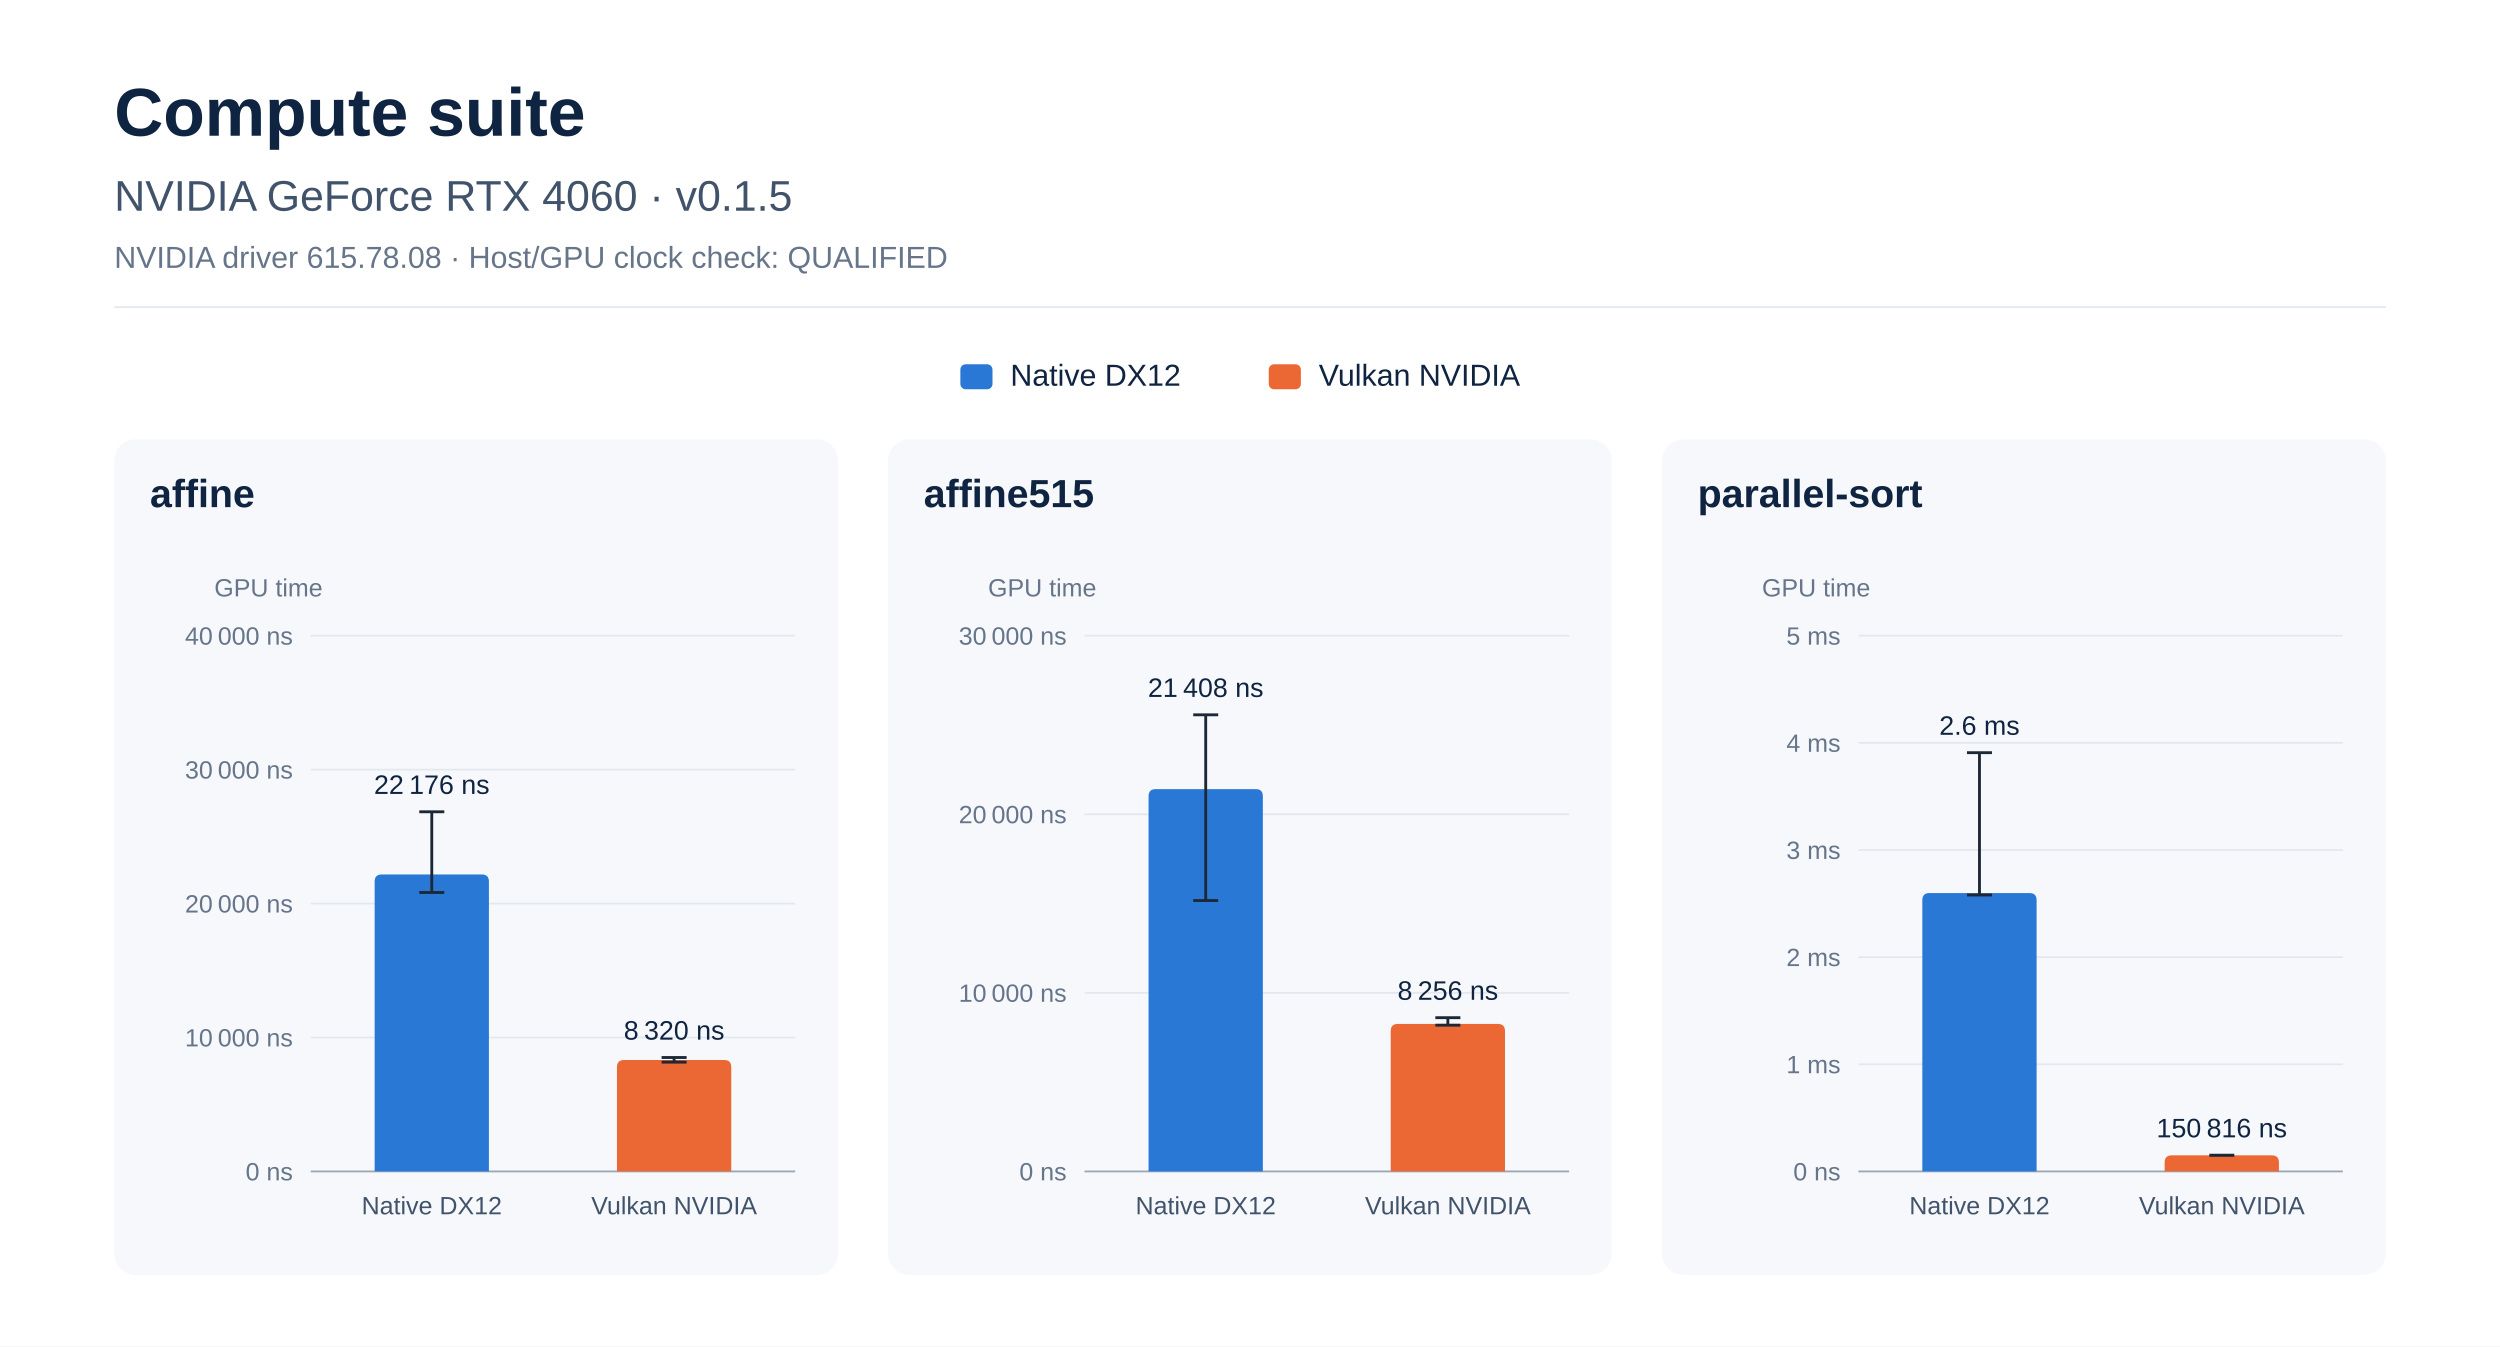
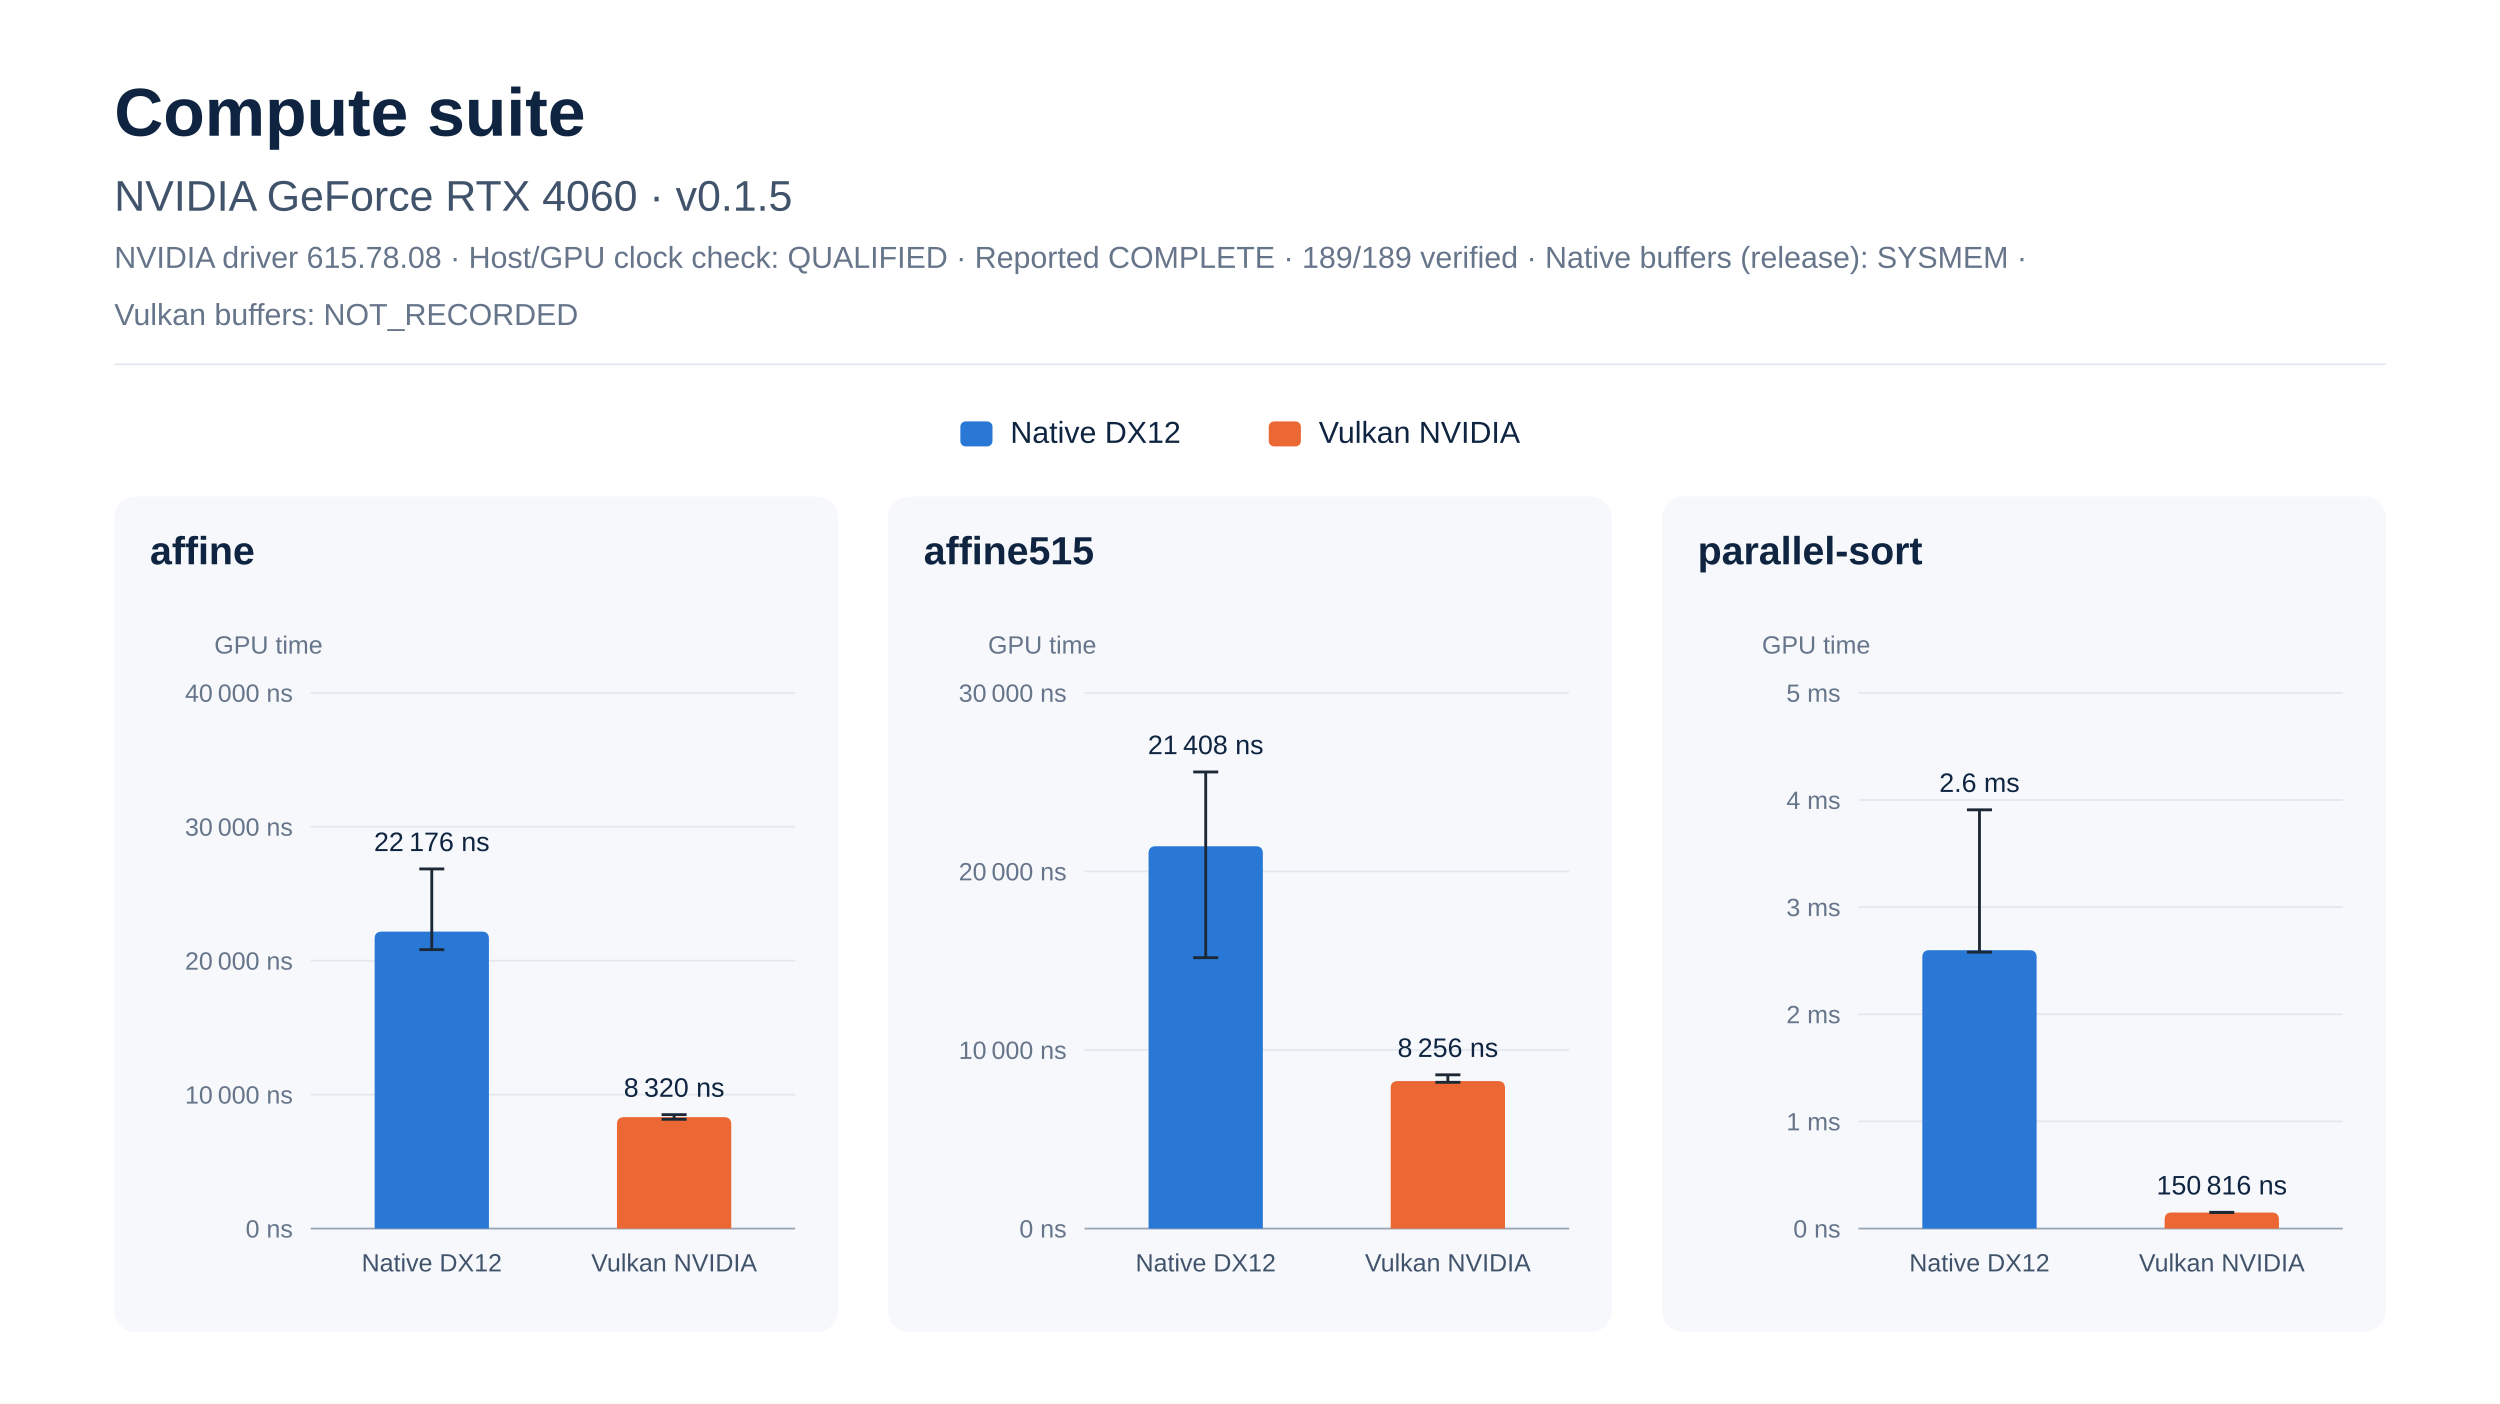
- <svg xmlns="http://www.w3.org/2000/svg" width="1400" height="754" viewBox="0 0 1400 754" role="img" aria-label="Compute suite">
+ <svg xmlns="http://www.w3.org/2000/svg" width="1400" height="786" viewBox="0 0 1400 786" role="img" aria-label="Compute suite">
  <rect width="100%" height="100%" fill="#ffffff" />
  <g font-family="Arial, 'Liberation Sans', Helvetica, 'Helvetica Neue', sans-serif">
    <text x="64.0" y="76.0" font-size="38" fill="#0f2440" font-weight="700" text-anchor="start">Compute suite</text>
    <text x="64.0" y="118.0" font-size="24" fill="#41536b" text-anchor="start">NVIDIA GeForce RTX 4060 · v0.1.5</text>
-     <text x="64.0" y="150.0" font-size="17" fill="#66758a" text-anchor="start">NVIDIA driver 615.78.08 · Host/GPU clock check: QUALIFIED</text>
-     <line x1="64" y1="172.0" x2="1336" y2="172.0" stroke="#e3e8ef" />
-     <rect x="537.8" y="204.0" width="18" height="14" rx="3" fill="#2a78d6" />
-     <text x="565.8" y="216.0" font-size="17" fill="#0f2440" text-anchor="start">Native DX12</text>
-     <rect x="710.5" y="204.0" width="18" height="14" rx="3" fill="#eb6834" />
-     <text x="738.5" y="216.0" font-size="17" fill="#0f2440" text-anchor="start">Vulkan NVIDIA</text>
-     <rect x="64.0" y="246.0" width="405.3" height="468.0" rx="12" fill="#f6f8fb" />
-     <text x="84.0" y="284.0" font-size="22" fill="#0f2440" font-weight="700" text-anchor="start">affine</text>
-     <text x="120.0" y="334.0" font-size="14" fill="#66758a" text-anchor="start">GPU time</text>
-     <line x1="174.0" y1="656.0" x2="445.3" y2="656.0" stroke="#9aa6b6" stroke-width="1" />
-     <text x="164.0" y="661.0" font-size="14" fill="#66758a" text-anchor="end">0 ns</text>
-     <line x1="174.0" y1="581.0" x2="445.3" y2="581.0" stroke="#e3e8ef" stroke-width="1" />
-     <text x="164.0" y="586.0" font-size="14" fill="#66758a" text-anchor="end">10 000 ns</text>
-     <line x1="174.0" y1="506.0" x2="445.3" y2="506.0" stroke="#e3e8ef" stroke-width="1" />
-     <text x="164.0" y="511.0" font-size="14" fill="#66758a" text-anchor="end">20 000 ns</text>
-     <line x1="174.0" y1="431.0" x2="445.3" y2="431.0" stroke="#e3e8ef" stroke-width="1" />
-     <text x="164.0" y="436.0" font-size="14" fill="#66758a" text-anchor="end">30 000 ns</text>
-     <line x1="174.0" y1="356.0" x2="445.3" y2="356.0" stroke="#e3e8ef" stroke-width="1" />
-     <text x="164.0" y="361.0" font-size="14" fill="#66758a" text-anchor="end">40 000 ns</text>
+     <text x="64.0" y="150.0" font-size="17" fill="#66758a" text-anchor="start">NVIDIA driver 615.78.08 · Host/GPU clock check: QUALIFIED · Reported COMPLETE · 189/189 verified · Native buffers (release): SYSMEM ·</text>
+     <text x="64.0" y="182.0" font-size="17" fill="#66758a" text-anchor="start">Vulkan buffers: NOT_RECORDED</text>
+     <line x1="64" y1="204.0" x2="1336" y2="204.0" stroke="#e3e8ef" />
+     <rect x="537.8" y="236.0" width="18" height="14" rx="3" fill="#2a78d6" />
+     <text x="565.8" y="248.0" font-size="17" fill="#0f2440" text-anchor="start">Native DX12</text>
+     <rect x="710.5" y="236.0" width="18" height="14" rx="3" fill="#eb6834" />
+     <text x="738.5" y="248.0" font-size="17" fill="#0f2440" text-anchor="start">Vulkan NVIDIA</text>
+     <rect x="64.0" y="278.0" width="405.3" height="468.0" rx="12" fill="#f6f8fb" />
+     <text x="84.0" y="316.0" font-size="22" fill="#0f2440" font-weight="700" text-anchor="start">affine</text>
+     <text x="120.0" y="366.0" font-size="14" fill="#66758a" text-anchor="start">GPU time</text>
+     <line x1="174.0" y1="688.0" x2="445.3" y2="688.0" stroke="#9aa6b6" stroke-width="1" />
+     <text x="164.0" y="693.0" font-size="14" fill="#66758a" text-anchor="end">0 ns</text>
+     <line x1="174.0" y1="613.0" x2="445.3" y2="613.0" stroke="#e3e8ef" stroke-width="1" />
+     <text x="164.0" y="618.0" font-size="14" fill="#66758a" text-anchor="end">10 000 ns</text>
+     <line x1="174.0" y1="538.0" x2="445.3" y2="538.0" stroke="#e3e8ef" stroke-width="1" />
+     <text x="164.0" y="543.0" font-size="14" fill="#66758a" text-anchor="end">20 000 ns</text>
+     <line x1="174.0" y1="463.0" x2="445.3" y2="463.0" stroke="#e3e8ef" stroke-width="1" />
+     <text x="164.0" y="468.0" font-size="14" fill="#66758a" text-anchor="end">30 000 ns</text>
+     <line x1="174.0" y1="388.0" x2="445.3" y2="388.0" stroke="#e3e8ef" stroke-width="1" />
+     <text x="164.0" y="393.0" font-size="14" fill="#66758a" text-anchor="end">40 000 ns</text>
    <g>
-       <path d="M209.8,656.0 V493.7 Q209.8,489.7 213.8,489.7 H269.8 Q273.8,489.7 273.8,493.7 V656.0 Z" fill="#2a78d6" />
+       <path d="M209.8,688.0 V525.7 Q209.8,521.7 213.8,521.7 H269.8 Q273.8,521.7 273.8,525.7 V688.0 Z" fill="#2a78d6" />
    </g>
-     <path d="M241.8,499.8 V454.6 M234.8,454.6 H248.8 M234.8,499.8 H248.8" stroke="#1c2836" stroke-width="1.6" fill="none" />
-     <text x="241.8" y="444.6" font-size="15" fill="#0f2440" text-anchor="middle">22 176 ns</text>
-     <text x="241.8" y="680.0" font-size="14" fill="#41536b" text-anchor="middle">Native DX12</text>
+     <path d="M241.8,531.8 V486.6 M234.8,486.6 H248.8 M234.8,531.8 H248.8" stroke="#1c2836" stroke-width="1.6" fill="none" />
+     <text x="241.8" y="476.6" font-size="15" fill="#0f2440" text-anchor="middle">22 176 ns</text>
+     <text x="241.8" y="712.0" font-size="14" fill="#41536b" text-anchor="middle">Native DX12</text>
    <g>
-       <path d="M345.5,656.0 V597.6 Q345.5,593.6 349.5,593.6 H405.5 Q409.5,593.6 409.5,597.6 V656.0 Z" fill="#eb6834" />
+       <path d="M345.5,688.0 V629.6 Q345.5,625.6 349.5,625.6 H405.5 Q409.5,625.6 409.5,629.6 V688.0 Z" fill="#eb6834" />
    </g>
-     <path d="M377.5,594.8 V592.2 M370.5,592.2 H384.5 M370.5,594.8 H384.5" stroke="#1c2836" stroke-width="1.6" fill="none" />
-     <text x="377.5" y="582.2" font-size="15" fill="#0f2440" text-anchor="middle">8 320 ns</text>
-     <text x="377.5" y="680.0" font-size="14" fill="#41536b" text-anchor="middle">Vulkan NVIDIA</text>
-     <rect x="497.3" y="246.0" width="405.3" height="468.0" rx="12" fill="#f6f8fb" />
-     <text x="517.3" y="284.0" font-size="22" fill="#0f2440" font-weight="700" text-anchor="start">affine515</text>
-     <text x="553.3" y="334.0" font-size="14" fill="#66758a" text-anchor="start">GPU time</text>
-     <line x1="607.3" y1="656.0" x2="878.7" y2="656.0" stroke="#9aa6b6" stroke-width="1" />
-     <text x="597.3" y="661.0" font-size="14" fill="#66758a" text-anchor="end">0 ns</text>
-     <line x1="607.3" y1="556.0" x2="878.7" y2="556.0" stroke="#e3e8ef" stroke-width="1" />
-     <text x="597.3" y="561.0" font-size="14" fill="#66758a" text-anchor="end">10 000 ns</text>
-     <line x1="607.3" y1="456.0" x2="878.7" y2="456.0" stroke="#e3e8ef" stroke-width="1" />
-     <text x="597.3" y="461.0" font-size="14" fill="#66758a" text-anchor="end">20 000 ns</text>
-     <line x1="607.3" y1="356.0" x2="878.7" y2="356.0" stroke="#e3e8ef" stroke-width="1" />
-     <text x="597.3" y="361.0" font-size="14" fill="#66758a" text-anchor="end">30 000 ns</text>
+     <path d="M377.5,626.8 V624.2 M370.5,624.2 H384.5 M370.5,626.8 H384.5" stroke="#1c2836" stroke-width="1.6" fill="none" />
+     <text x="377.5" y="614.2" font-size="15" fill="#0f2440" text-anchor="middle">8 320 ns</text>
+     <text x="377.5" y="712.0" font-size="14" fill="#41536b" text-anchor="middle">Vulkan NVIDIA</text>
+     <rect x="497.3" y="278.0" width="405.3" height="468.0" rx="12" fill="#f6f8fb" />
+     <text x="517.3" y="316.0" font-size="22" fill="#0f2440" font-weight="700" text-anchor="start">affine515</text>
+     <text x="553.3" y="366.0" font-size="14" fill="#66758a" text-anchor="start">GPU time</text>
+     <line x1="607.3" y1="688.0" x2="878.7" y2="688.0" stroke="#9aa6b6" stroke-width="1" />
+     <text x="597.3" y="693.0" font-size="14" fill="#66758a" text-anchor="end">0 ns</text>
+     <line x1="607.3" y1="588.0" x2="878.7" y2="588.0" stroke="#e3e8ef" stroke-width="1" />
+     <text x="597.3" y="593.0" font-size="14" fill="#66758a" text-anchor="end">10 000 ns</text>
+     <line x1="607.3" y1="488.0" x2="878.7" y2="488.0" stroke="#e3e8ef" stroke-width="1" />
+     <text x="597.3" y="493.0" font-size="14" fill="#66758a" text-anchor="end">20 000 ns</text>
+     <line x1="607.3" y1="388.0" x2="878.7" y2="388.0" stroke="#e3e8ef" stroke-width="1" />
+     <text x="597.3" y="393.0" font-size="14" fill="#66758a" text-anchor="end">30 000 ns</text>
    <g>
-       <path d="M643.2,656.0 V445.9 Q643.2,441.9 647.2,441.9 H703.2 Q707.2,441.9 707.2,445.9 V656.0 Z" fill="#2a78d6" />
+       <path d="M643.2,688.0 V477.9 Q643.2,473.9 647.2,473.9 H703.2 Q707.2,473.9 707.2,477.9 V688.0 Z" fill="#2a78d6" />
    </g>
-     <path d="M675.2,504.3 V400.3 M668.2,400.3 H682.2 M668.2,504.3 H682.2" stroke="#1c2836" stroke-width="1.6" fill="none" />
-     <text x="675.2" y="390.3" font-size="15" fill="#0f2440" text-anchor="middle">21 408 ns</text>
-     <text x="675.2" y="680.0" font-size="14" fill="#41536b" text-anchor="middle">Native DX12</text>
+     <path d="M675.2,536.3 V432.3 M668.2,432.3 H682.2 M668.2,536.3 H682.2" stroke="#1c2836" stroke-width="1.6" fill="none" />
+     <text x="675.2" y="422.3" font-size="15" fill="#0f2440" text-anchor="middle">21 408 ns</text>
+     <text x="675.2" y="712.0" font-size="14" fill="#41536b" text-anchor="middle">Native DX12</text>
    <g>
-       <path d="M778.8,656.0 V577.4 Q778.8,573.4 782.8,573.4 H838.8 Q842.8,573.4 842.8,577.4 V656.0 Z" fill="#eb6834" />
+       <path d="M778.8,688.0 V609.4 Q778.8,605.4 782.8,605.4 H838.8 Q842.8,605.4 842.8,609.4 V688.0 Z" fill="#eb6834" />
    </g>
-     <path d="M810.8,574.1 V569.9 M803.8,569.9 H817.8 M803.8,574.1 H817.8" stroke="#1c2836" stroke-width="1.6" fill="none" />
-     <text x="810.8" y="559.9" font-size="15" fill="#0f2440" text-anchor="middle">8 256 ns</text>
-     <text x="810.8" y="680.0" font-size="14" fill="#41536b" text-anchor="middle">Vulkan NVIDIA</text>
-     <rect x="930.7" y="246.0" width="405.3" height="468.0" rx="12" fill="#f6f8fb" />
-     <text x="950.7" y="284.0" font-size="22" fill="#0f2440" font-weight="700" text-anchor="start">parallel-sort</text>
-     <text x="986.7" y="334.0" font-size="14" fill="#66758a" text-anchor="start">GPU time</text>
-     <line x1="1040.7" y1="656.0" x2="1312.0" y2="656.0" stroke="#9aa6b6" stroke-width="1" />
-     <text x="1030.7" y="661.0" font-size="14" fill="#66758a" text-anchor="end">0 ns</text>
-     <line x1="1040.7" y1="596.0" x2="1312.0" y2="596.0" stroke="#e3e8ef" stroke-width="1" />
-     <text x="1030.7" y="601.0" font-size="14" fill="#66758a" text-anchor="end">1 ms</text>
-     <line x1="1040.7" y1="536.0" x2="1312.0" y2="536.0" stroke="#e3e8ef" stroke-width="1" />
-     <text x="1030.7" y="541.0" font-size="14" fill="#66758a" text-anchor="end">2 ms</text>
-     <line x1="1040.7" y1="476.0" x2="1312.0" y2="476.0" stroke="#e3e8ef" stroke-width="1" />
-     <text x="1030.7" y="481.0" font-size="14" fill="#66758a" text-anchor="end">3 ms</text>
-     <line x1="1040.7" y1="416.0" x2="1312.0" y2="416.0" stroke="#e3e8ef" stroke-width="1" />
-     <text x="1030.7" y="421.0" font-size="14" fill="#66758a" text-anchor="end">4 ms</text>
-     <line x1="1040.7" y1="356.0" x2="1312.0" y2="356.0" stroke="#e3e8ef" stroke-width="1" />
-     <text x="1030.7" y="361.0" font-size="14" fill="#66758a" text-anchor="end">5 ms</text>
+     <path d="M810.8,606.1 V601.9 M803.8,601.9 H817.8 M803.8,606.1 H817.8" stroke="#1c2836" stroke-width="1.6" fill="none" />
+     <text x="810.8" y="591.9" font-size="15" fill="#0f2440" text-anchor="middle">8 256 ns</text>
+     <text x="810.8" y="712.0" font-size="14" fill="#41536b" text-anchor="middle">Vulkan NVIDIA</text>
+     <rect x="930.7" y="278.0" width="405.3" height="468.0" rx="12" fill="#f6f8fb" />
+     <text x="950.7" y="316.0" font-size="22" fill="#0f2440" font-weight="700" text-anchor="start">parallel-sort</text>
+     <text x="986.7" y="366.0" font-size="14" fill="#66758a" text-anchor="start">GPU time</text>
+     <line x1="1040.7" y1="688.0" x2="1312.0" y2="688.0" stroke="#9aa6b6" stroke-width="1" />
+     <text x="1030.7" y="693.0" font-size="14" fill="#66758a" text-anchor="end">0 ns</text>
+     <line x1="1040.7" y1="628.0" x2="1312.0" y2="628.0" stroke="#e3e8ef" stroke-width="1" />
+     <text x="1030.7" y="633.0" font-size="14" fill="#66758a" text-anchor="end">1 ms</text>
+     <line x1="1040.7" y1="568.0" x2="1312.0" y2="568.0" stroke="#e3e8ef" stroke-width="1" />
+     <text x="1030.7" y="573.0" font-size="14" fill="#66758a" text-anchor="end">2 ms</text>
+     <line x1="1040.7" y1="508.0" x2="1312.0" y2="508.0" stroke="#e3e8ef" stroke-width="1" />
+     <text x="1030.7" y="513.0" font-size="14" fill="#66758a" text-anchor="end">3 ms</text>
+     <line x1="1040.7" y1="448.0" x2="1312.0" y2="448.0" stroke="#e3e8ef" stroke-width="1" />
+     <text x="1030.7" y="453.0" font-size="14" fill="#66758a" text-anchor="end">4 ms</text>
+     <line x1="1040.7" y1="388.0" x2="1312.0" y2="388.0" stroke="#e3e8ef" stroke-width="1" />
+     <text x="1030.7" y="393.0" font-size="14" fill="#66758a" text-anchor="end">5 ms</text>
    <g>
-       <path d="M1076.5,656.0 V504.1 Q1076.5,500.1 1080.5,500.1 H1136.5 Q1140.5,500.1 1140.5,504.1 V656.0 Z" fill="#2a78d6" />
+       <path d="M1076.5,688.0 V536.1 Q1076.5,532.1 1080.5,532.1 H1136.5 Q1140.5,532.1 1140.5,536.1 V688.0 Z" fill="#2a78d6" />
    </g>
-     <path d="M1108.5,501.2 V421.5 M1101.5,421.5 H1115.5 M1101.5,501.2 H1115.5" stroke="#1c2836" stroke-width="1.6" fill="none" />
-     <text x="1108.5" y="411.5" font-size="15" fill="#0f2440" text-anchor="middle">2.6 ms</text>
-     <text x="1108.5" y="680.0" font-size="14" fill="#41536b" text-anchor="middle">Native DX12</text>
+     <path d="M1108.5,533.2 V453.5 M1101.5,453.5 H1115.5 M1101.5,533.2 H1115.5" stroke="#1c2836" stroke-width="1.6" fill="none" />
+     <text x="1108.5" y="443.5" font-size="15" fill="#0f2440" text-anchor="middle">2.6 ms</text>
+     <text x="1108.5" y="712.0" font-size="14" fill="#41536b" text-anchor="middle">Native DX12</text>
    <g>
-       <path d="M1212.2,656.0 V651.0 Q1212.2,647.0 1216.2,647.0 H1272.2 Q1276.2,647.0 1276.2,651.0 V656.0 Z" fill="#eb6834" />
+       <path d="M1212.2,688.0 V683.0 Q1212.2,679.0 1216.2,679.0 H1272.2 Q1276.2,679.0 1276.2,683.0 V688.0 Z" fill="#eb6834" />
    </g>
-     <path d="M1244.2,647.0 V646.9 M1237.2,646.9 H1251.2 M1237.2,647.0 H1251.2" stroke="#1c2836" stroke-width="1.6" fill="none" />
-     <text x="1244.2" y="636.9" font-size="15" fill="#0f2440" text-anchor="middle">150 816 ns</text>
-     <text x="1244.2" y="680.0" font-size="14" fill="#41536b" text-anchor="middle">Vulkan NVIDIA</text>
+     <path d="M1244.2,679.0 V678.9 M1237.2,678.9 H1251.2 M1237.2,679.0 H1251.2" stroke="#1c2836" stroke-width="1.6" fill="none" />
+     <text x="1244.2" y="668.9" font-size="15" fill="#0f2440" text-anchor="middle">150 816 ns</text>
+     <text x="1244.2" y="712.0" font-size="14" fill="#41536b" text-anchor="middle">Vulkan NVIDIA</text>
  </g>
</svg>
